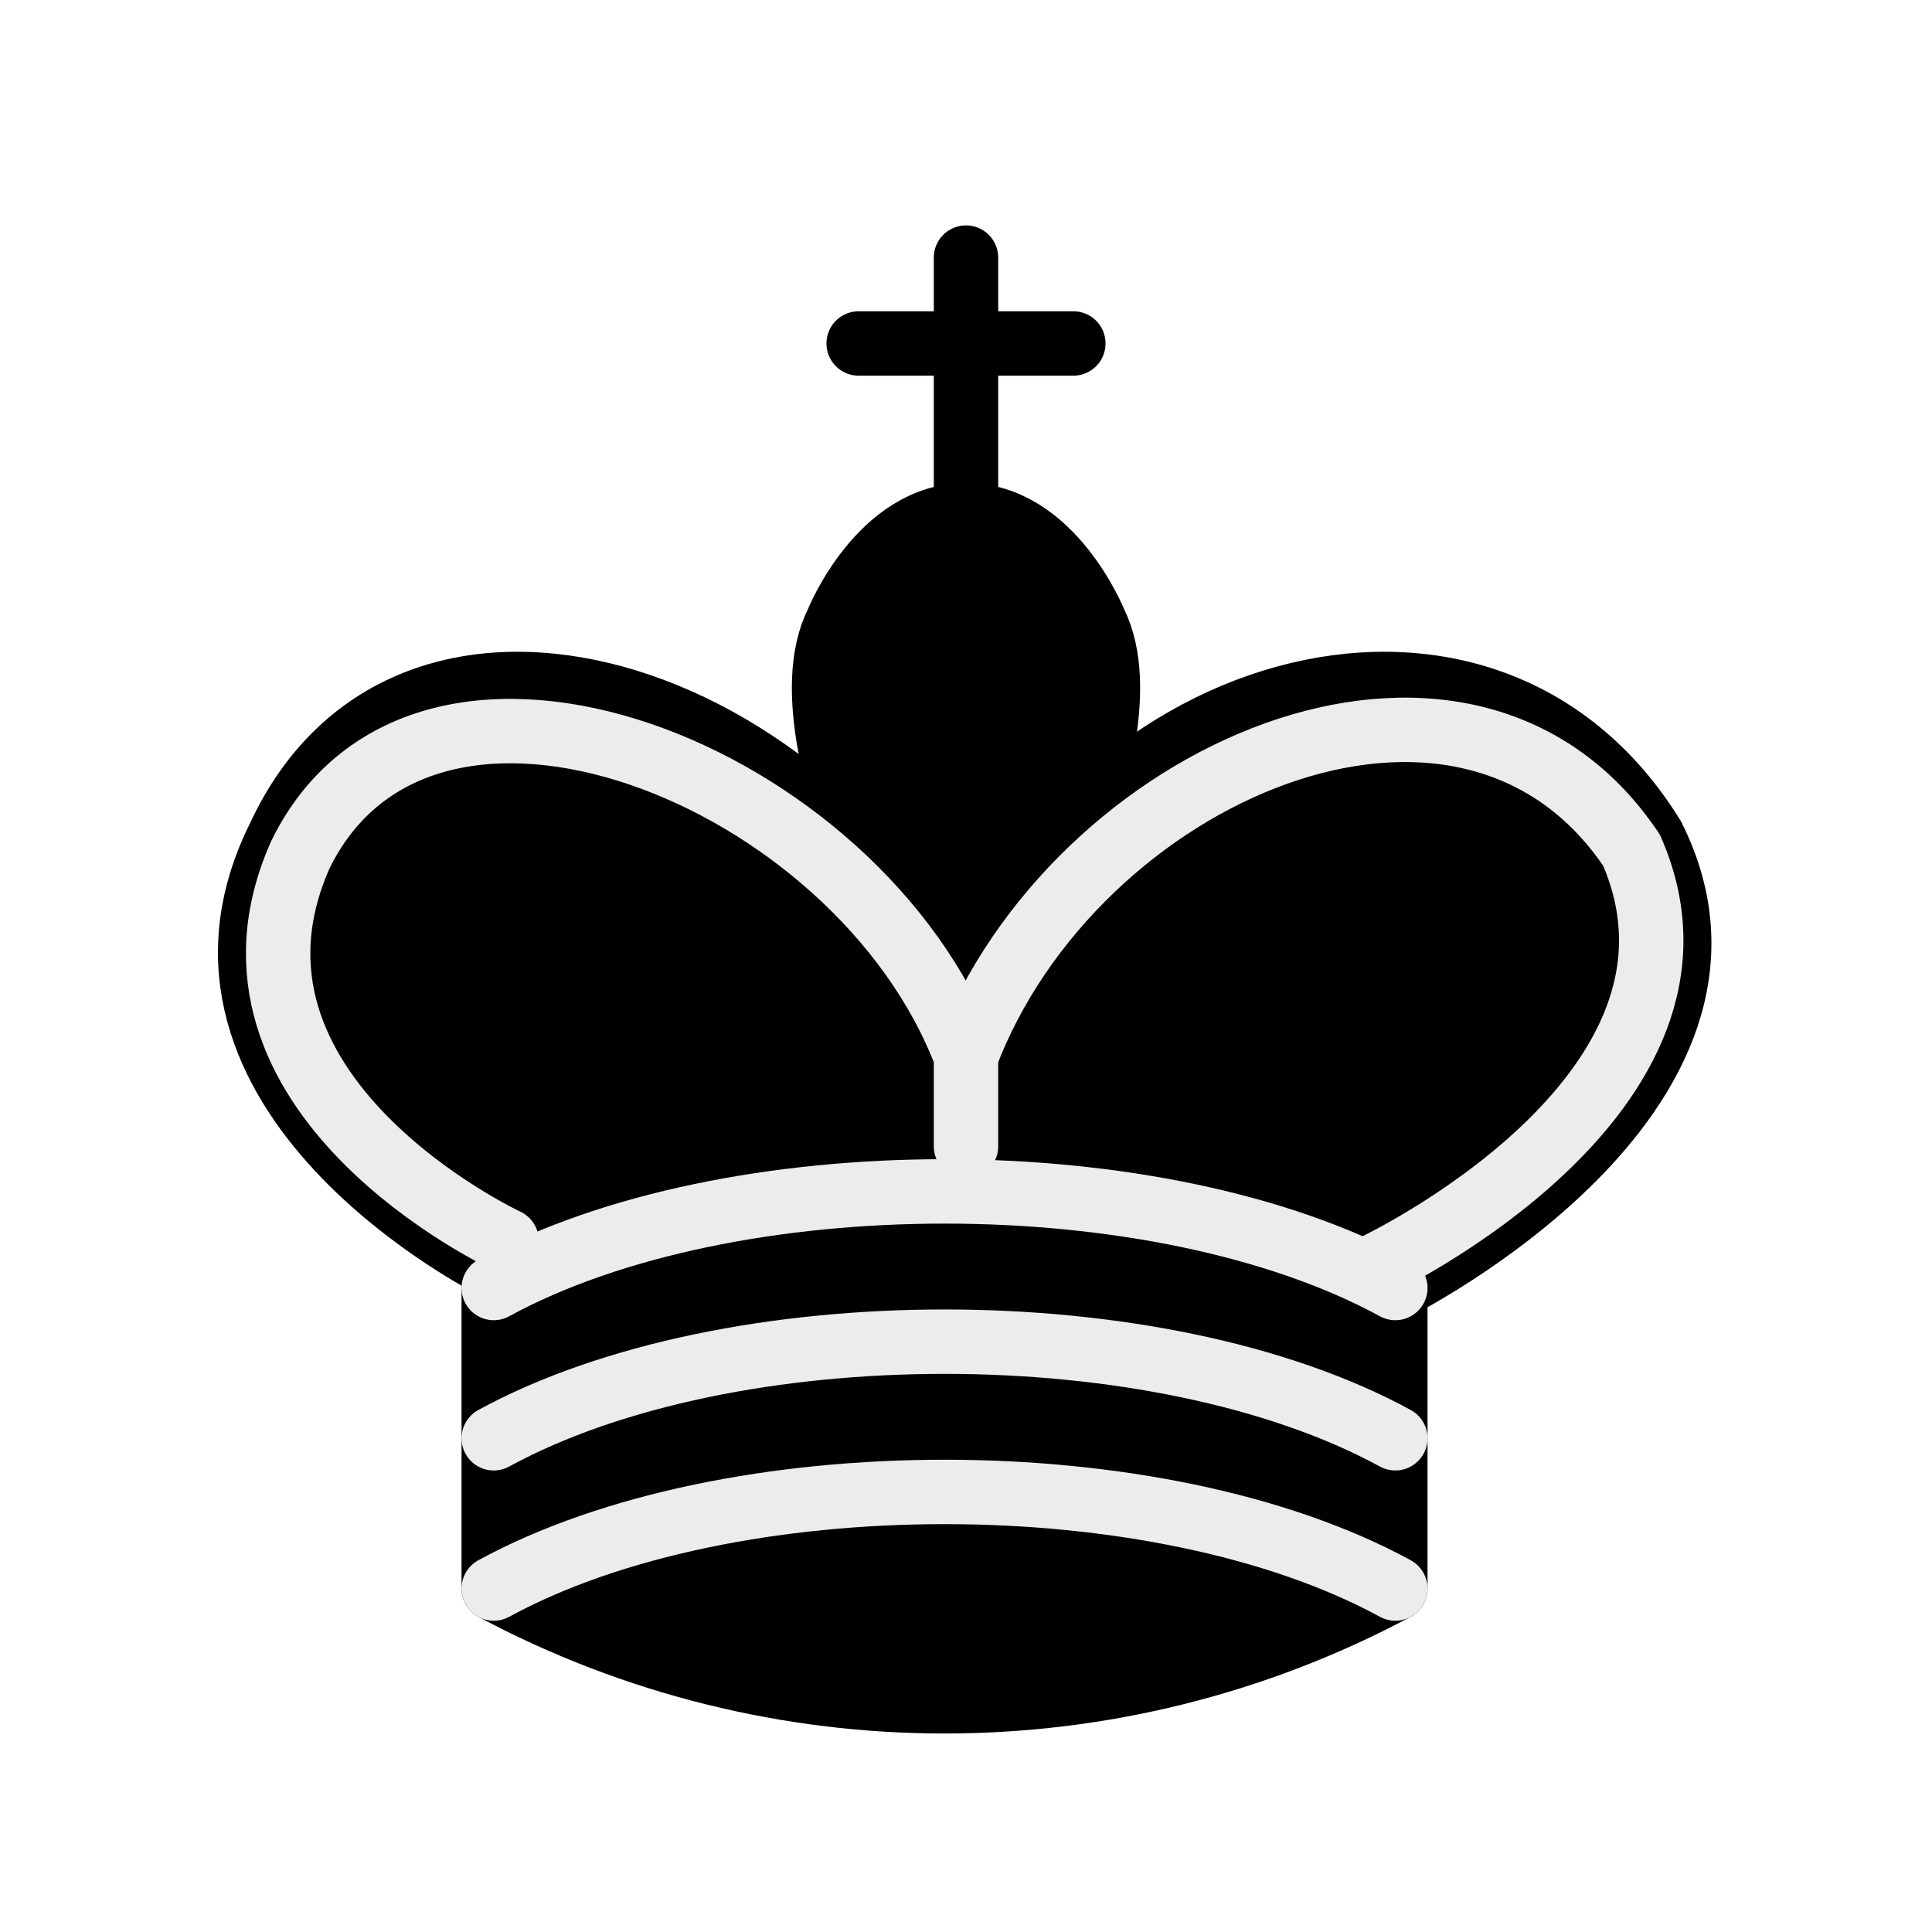
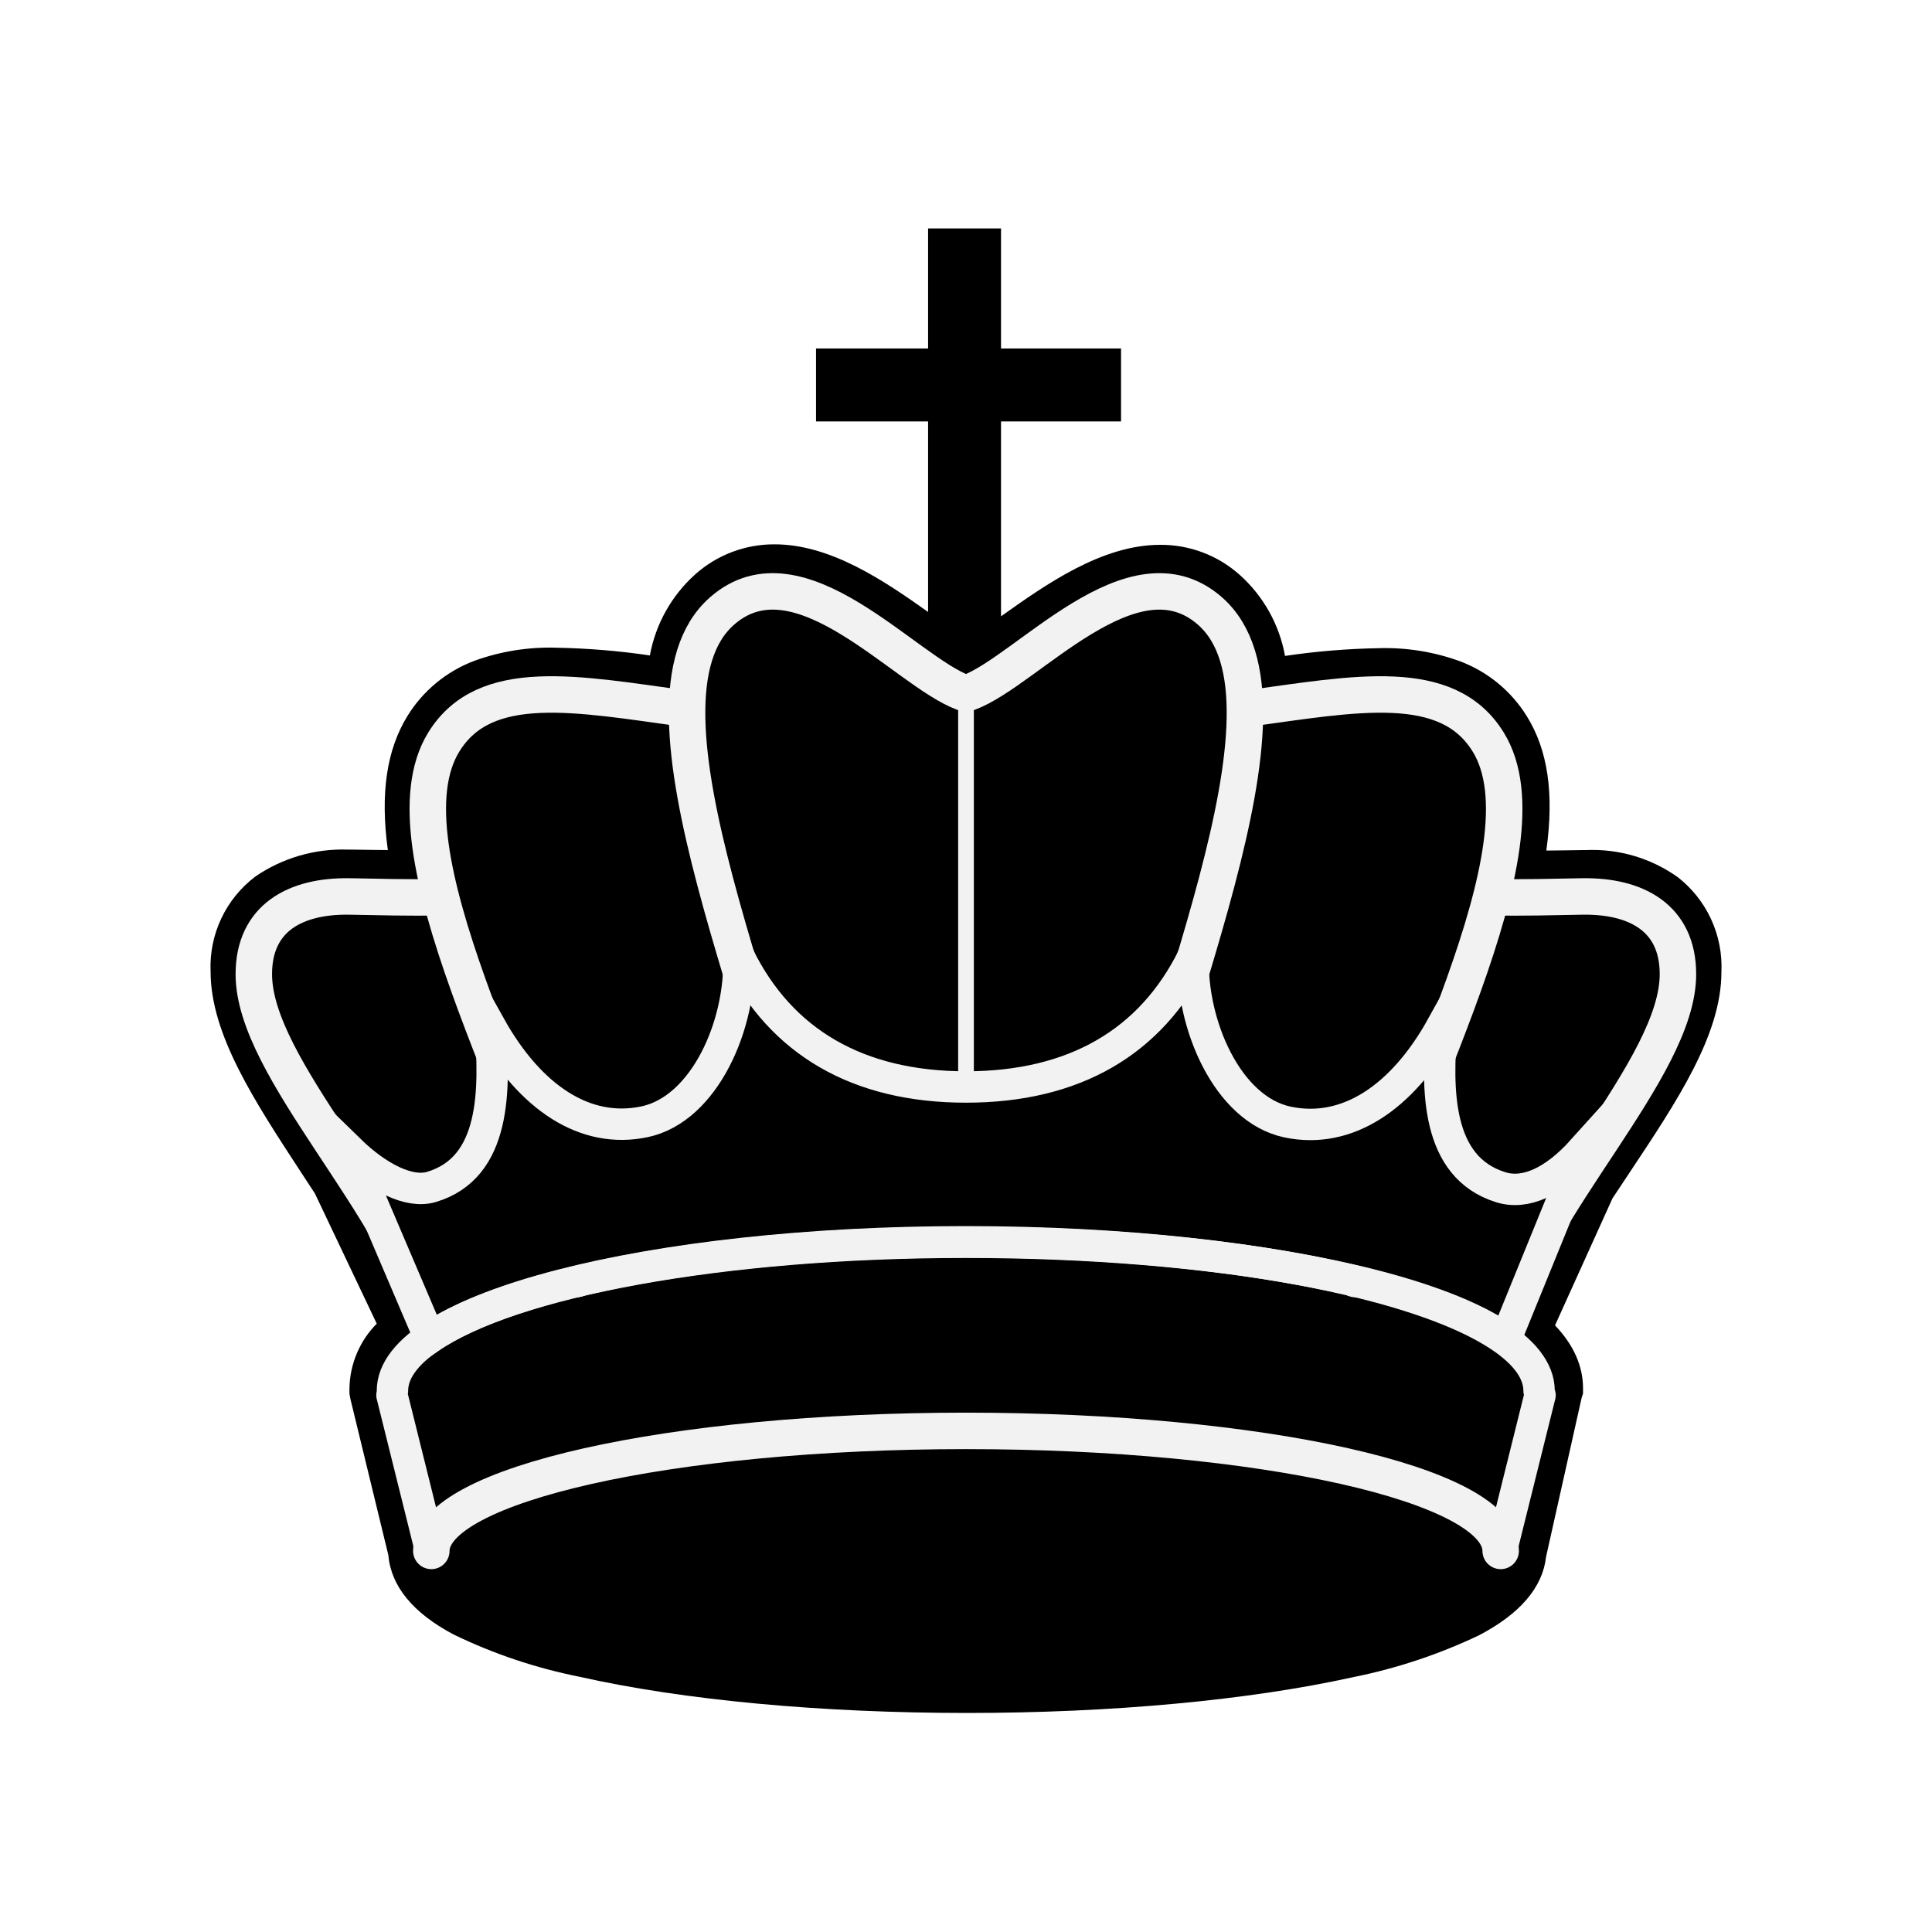
- <svg xmlns="http://www.w3.org/2000/svg" viewBox="0 0 45 45">
-   <g fill="none" fill-rule="evenodd" stroke="#000" stroke-linecap="round" stroke-linejoin="round" stroke-width="1.5">
-     <path stroke-linejoin="miter" d="M22.5 11.6V6" />
-     <path fill="#000" stroke-linecap="butt" stroke-linejoin="miter" d="M22.5 25s4.5-7.5 3-10.5c0 0-1-2.5-3-2.5s-3 2.5-3 2.5c-1.5 3 3 10.5 3 10.5" />
-     <path fill="#000" d="M11.5 37a22.3 22.3 0 0 0 21 0v-7s9-4.5 6-10.5c-4-6.5-13.5-3.5-16 4V27v-3.5c-3.5-7.5-13-10.5-16-4-3 6 5 10 5 10z" />
-     <path stroke-linejoin="miter" d="M20 8h5" />
-     <path stroke="#ececec" d="M32 29.5s8.5-4 6-9.7C34.1 14 25 18 22.5 24.6v2.1-2.1C20 18 9.9 14 7 19.9c-2.5 5.6 4.8 9 4.8 9" />
-     <path stroke="#ececec" d="M11.5 30c5.5-3 15.5-3 21 0m-21 3.5c5.5-3 15.5-3 21 0m-21 3.5c5.5-3 15.5-3 21 0" />
+ <svg xmlns="http://www.w3.org/2000/svg" viewBox="0 0 800 800">
+   <path d="M694.7 363.2a60.8 60.8 0 0 0-38-11.2h-1.4l-6.5.1-8.5.1c3.3-23.7.6-41.6-8-55.5a55.5 55.5 0 0 0-27.8-22.9 90.3 90.3 0 0 0-33.6-5.4 301 301 0 0 0-38.8 3.2 59.1 59.1 0 0 0-18.7-33.5 48.9 48.9 0 0 0-33-12.5c-24.1 0-47.2 16.3-65.9 29.6v-80.7h49.7v-30.2h-49.7V94.6h-30.2v49.7h-46.4v30.2h46.4v78.9c-18.3-13-40.4-28-63.5-28a48.9 48.9 0 0 0-33 12.5 59.4 59.4 0 0 0-18.7 33.5 304 304 0 0 0-38.9-3.2 91.3 91.3 0 0 0-33.7 5.4 55.5 55.5 0 0 0-27.8 22.9c-8.6 14-11.3 32-8.1 55.5l-8.2-.1-7-.1H144a64 64 0 0 0-38.2 11.1 46.8 46.8 0 0 0-18.6 39.4c0 26.1 18.3 53.8 37.5 83.2l5.7 8.7 25.6 53.9a39 39 0 0 0-11.3 26.8v2.2l.4 2.2 15.7 64.6c1.1 12.9 10.2 24 27 32.9a216.7 216.7 0 0 0 52.1 17.5c43.1 9.7 100.1 15 160.6 15 60 0 116.7-5.3 159.7-14.8a224 224 0 0 0 52.1-17.3c17.1-8.9 26.5-19.9 27.9-32.6l14.7-65.7.6-1.9v-2.1c0-9.4-4-18.1-11.6-26.1l23.8-52.6 7.3-11c19.4-29.2 37.8-56.7 37.8-82.7a47 47 0 0 0-18.1-39.3" />
+   <g stroke="#f2f2f2" stroke-linecap="round" stroke-miterlimit="10">
+     <g fill="none" stroke-width="15.1">
+       <path d="M182 371.5c-11.9.3-25.9-.1-37.5-.3-21.9-.3-39.4 8.7-39.4 32.2 0 39.1 60.6 95.7 73.3 146.7" />
+       <path d="M284.1 293.5c-45.6-6.3-83.3-13.8-100.3 13.7-27 43.6 35.6 150.7 55.1 222.4" />
+       <path d="M398.9 286.8c-24.3-9-67.9-61.7-99.8-33.9-43.6 37.9 22.9 173.9 38.1 260.5m280.7-141.9c11.9.3 25.9-.1 37.5-.3 21.9-.3 39.4 8.7 39.4 32.2 0 39.1-60.6 95.7-73.3 146.7" />
+       <path d="M515.9 293.5c45.6-6.3 83.3-13.8 100.3 13.7 27 43.6-35.6 150.7-55.1 222.4" />
+       <path d="M401.1 286.8c24.3-9 67.9-61.7 99.8-33.9 43.6 37.9-22.9 173.9-38.1 260.5" />
+     </g>
+     <path stroke-width="13" d="M177.9 554c34-23.3 120.6-39.6 222-39.6 102.5 0 190.3 16.3 223.6 40l31.8-78.1c-11.8 13.1-23.7 18.5-33.9 15.3-26.9-8.4-26.5-40.6-24.4-66.5-16.4 29.5-39.3 44.7-63.9 39.5-24.9-5.3-40-40.5-39-68.6-17.5 35.6-49.4 54.1-94.1 54.1s-76.6-18.6-94.1-54.2c1.1 28.1-14 63.3-39 68.6-24.6 5.2-47.4-10-63.9-39.5 1.9 25.9 2.6 58.5-24.4 66.5-9.1 2.7-22.1-3.8-33.9-15.3z" />
+     <g fill="none">
+       <path stroke-width="13" d="M162.5 575.9c0-34.3 106.3-61.7 237.4-61.7s237.4 27.3 237.4 61.7m-475 1.8 16.2 65.1m459.2-65.1-16.2 65.1" />
+       <path stroke-width="15.1" d="M178.6 642.2c0-27.4 99.1-49.7 221.4-49.7s221.4 22.2 221.4 49.7" />
+       <path stroke-width="6.5" d="M400 286.8v160.9" />
+     </g>
  </g>
</svg>
